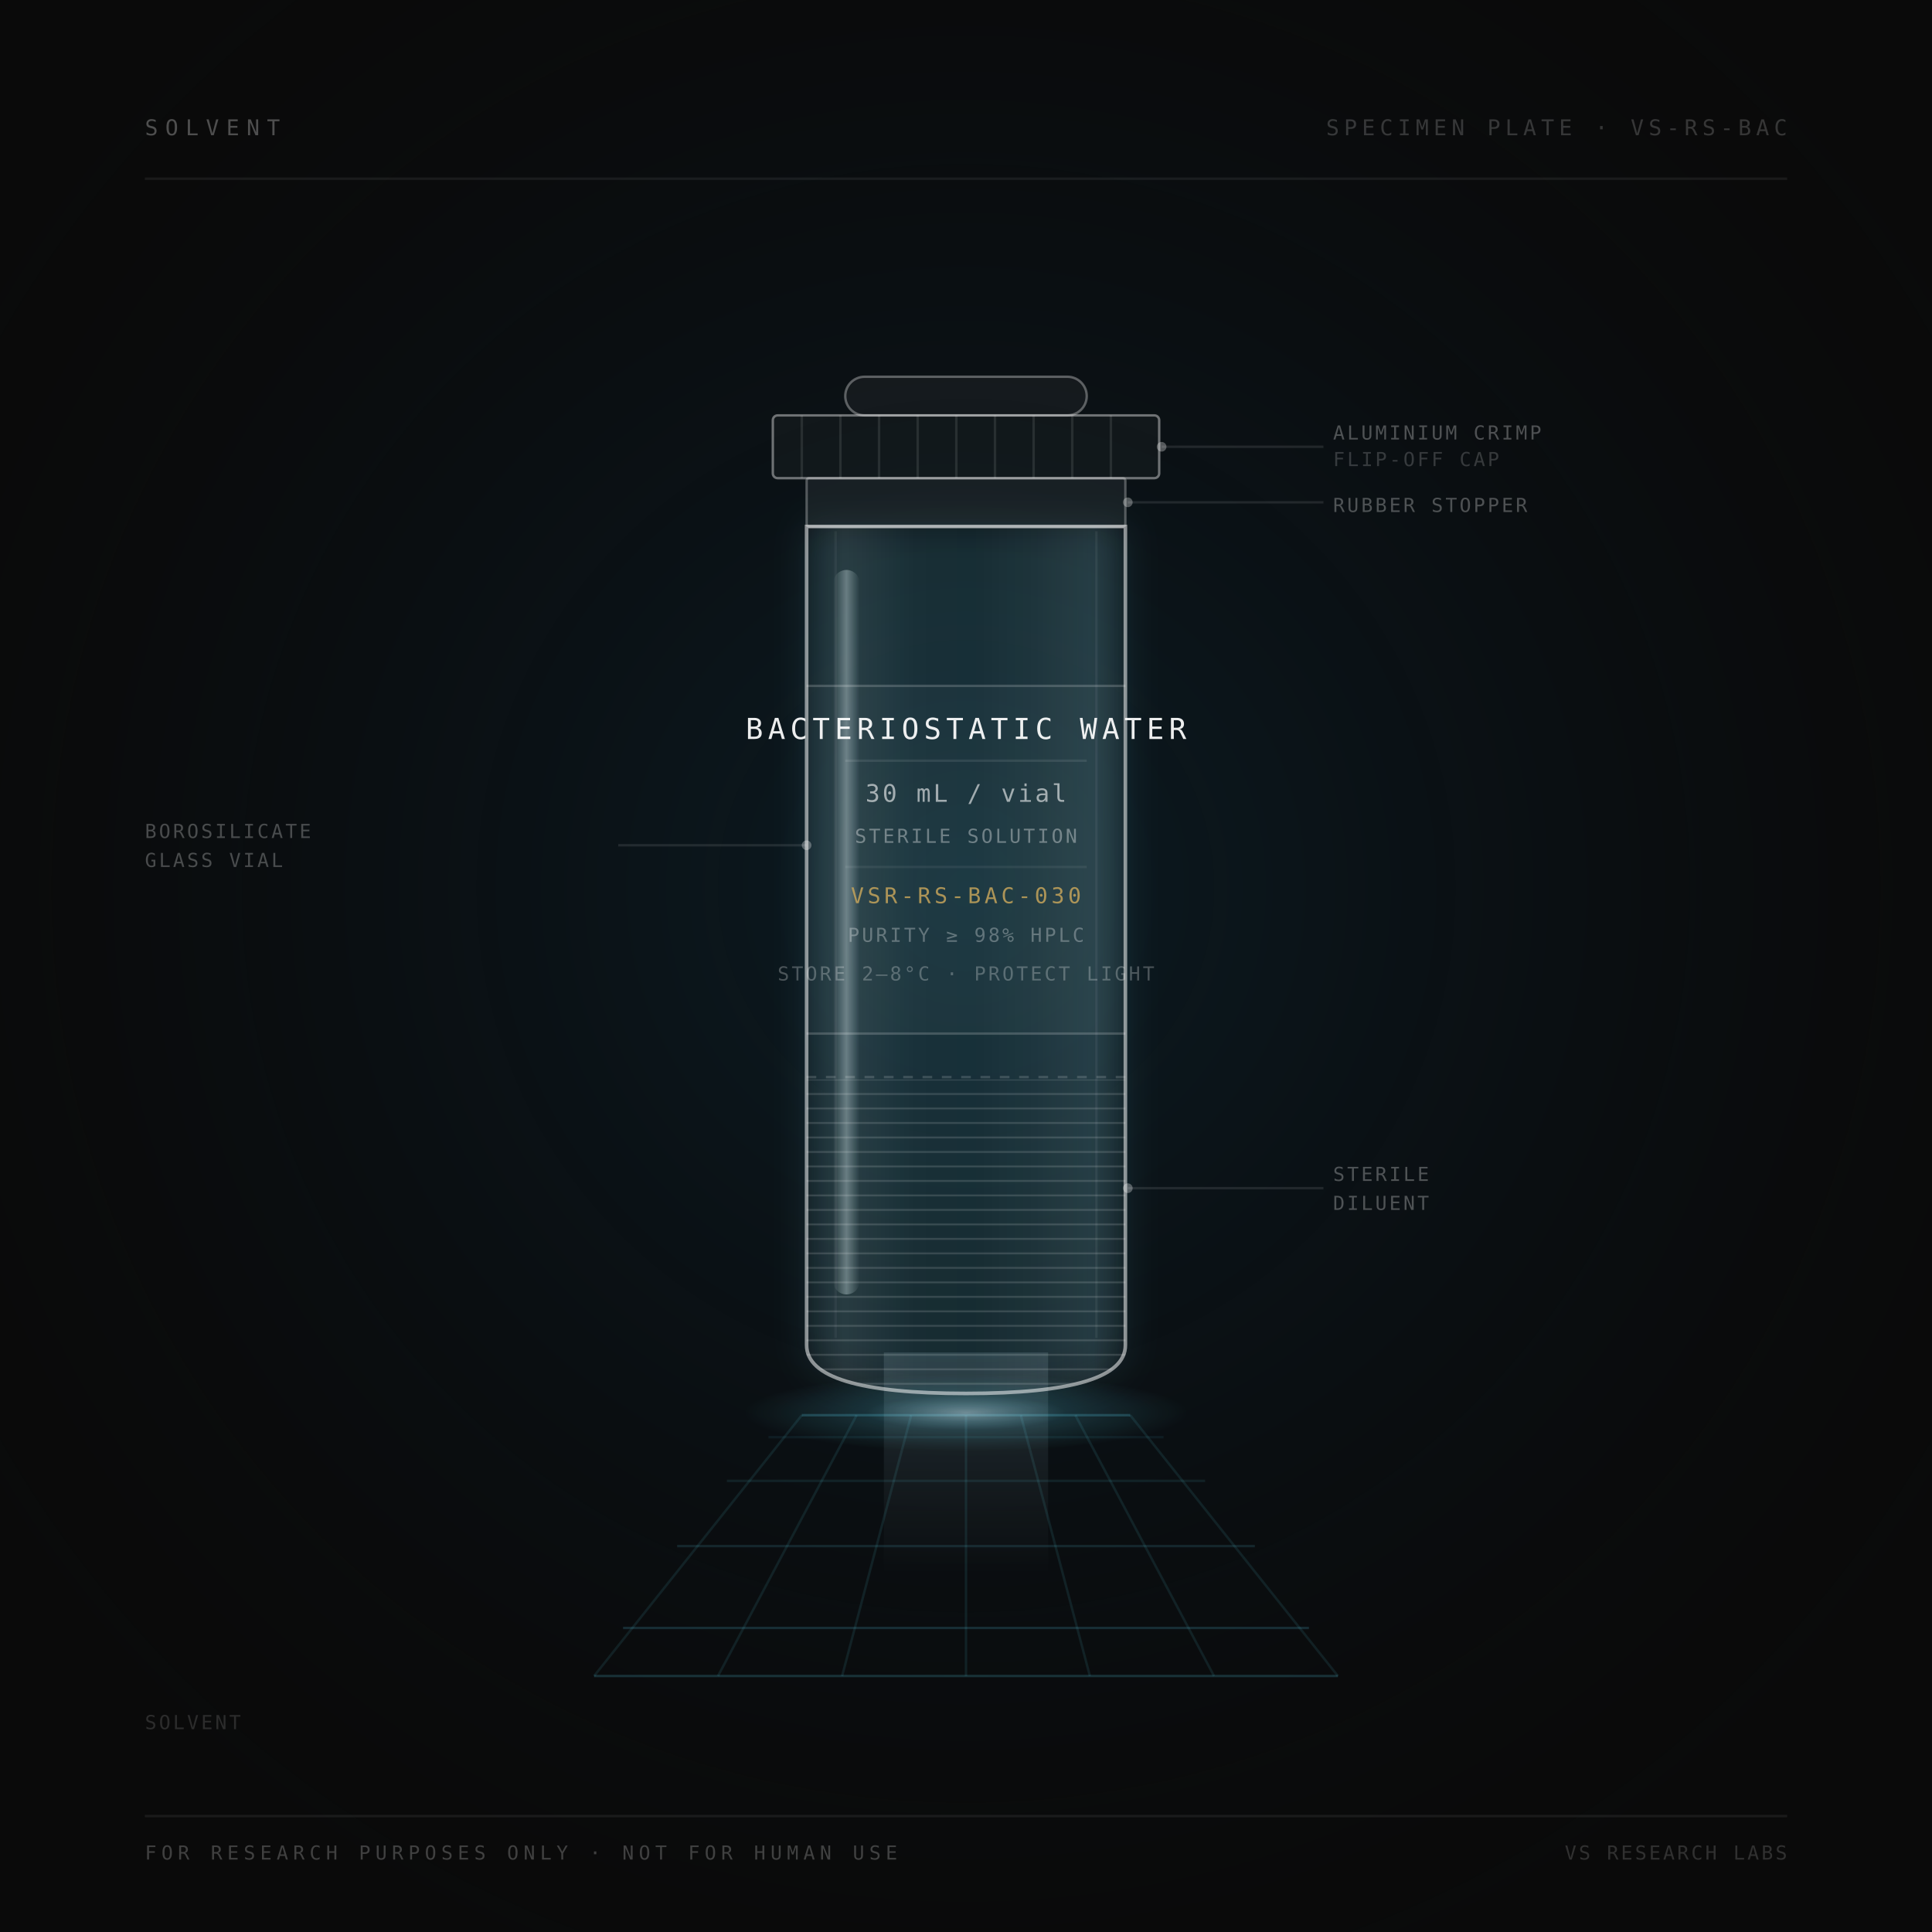
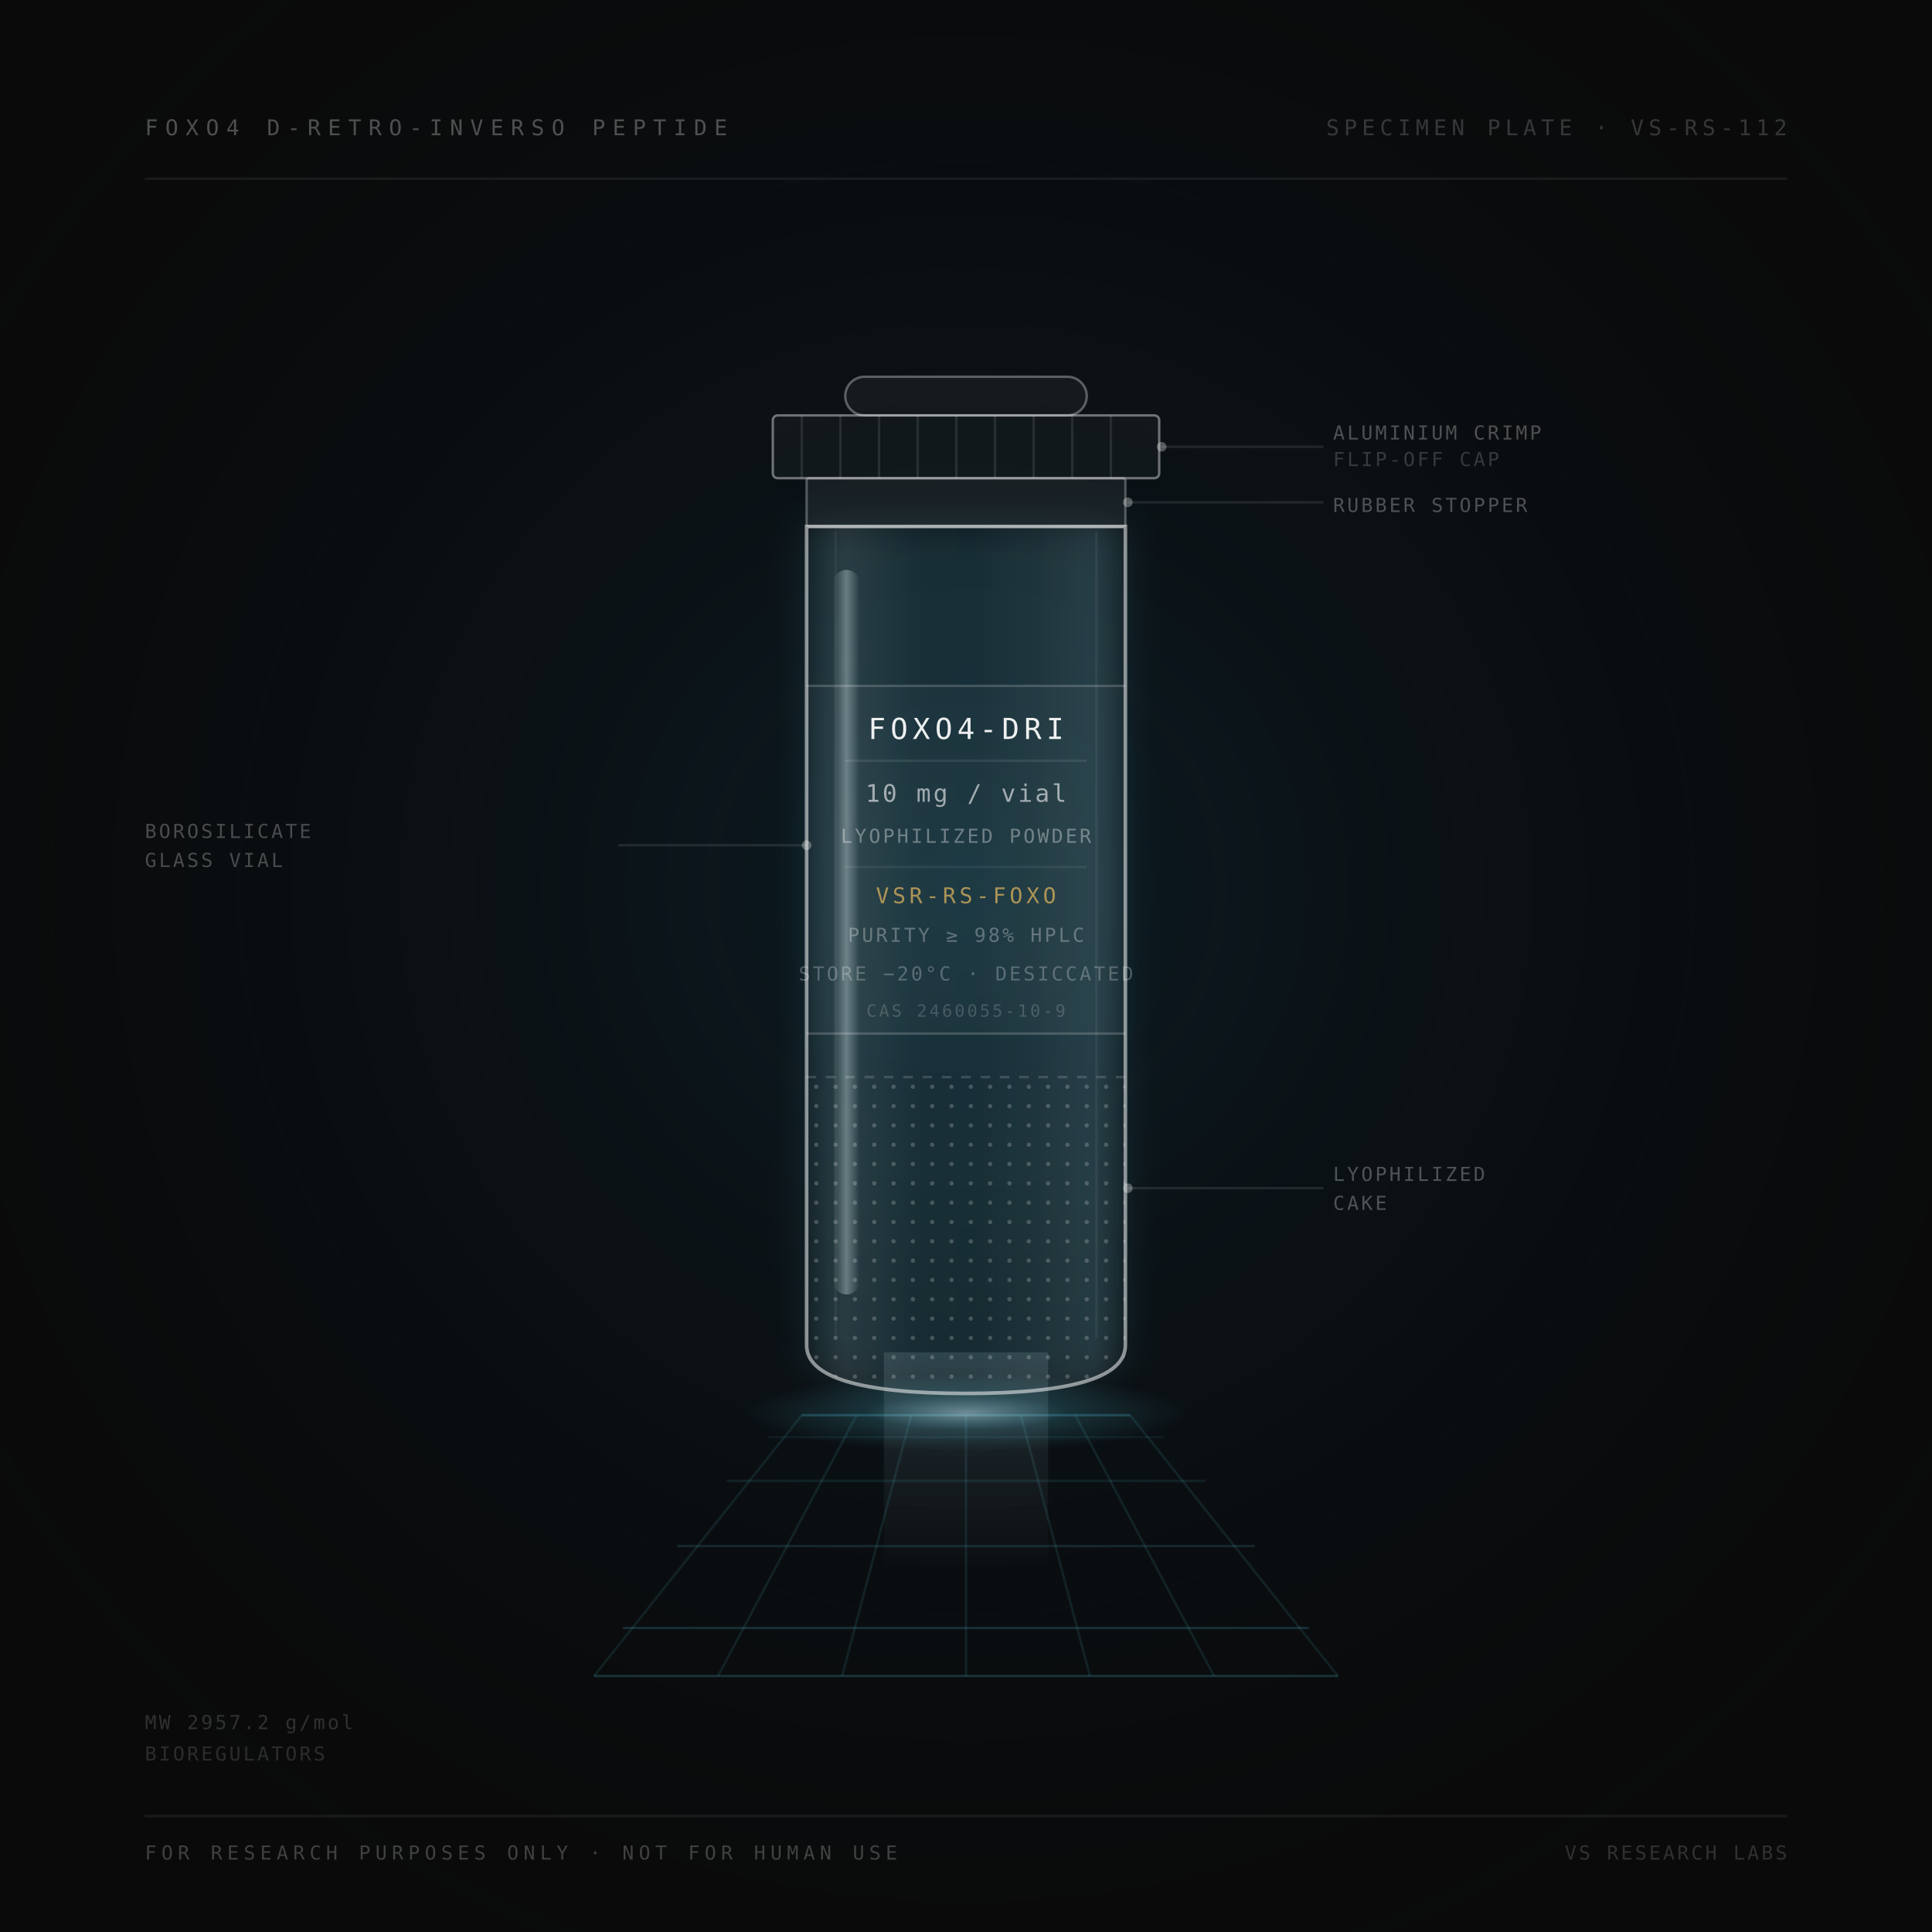
<svg xmlns="http://www.w3.org/2000/svg" viewBox="0 0 800 800">
  <defs>
-     <pattern id="liqLines" width="8" height="6" patternUnits="userSpaceOnUse">
-       <line x1="0" y1="3" x2="8" y2="3" stroke="rgba(255,255,255,0.14)" stroke-width="0.8" />
+     <pattern id="lyoDots" width="8" height="8" patternUnits="userSpaceOnUse">
+       <circle cx="2" cy="2" r="0.9" fill="rgba(255,255,255,0.2)" />
    </pattern>
    <clipPath id="vialFill">
      <path d="M333 446 L333 557 Q333 576 400 576 Q467 576 467 557 L467 446 Z" />
    </clipPath>
    <radialGradient id="bgDepth" cx="0.5" cy="0.46" r="0.62">
      <stop offset="0" stop-color="#0e2a38" stop-opacity="0.55" />
      <stop offset="0.55" stop-color="#0a1822" stop-opacity="0.28" />
      <stop offset="1" stop-color="#0a0a0a" stop-opacity="0" />
    </radialGradient>
    <radialGradient id="floorPool" cx="0.5" cy="0.5" r="0.5">
      <stop offset="0" stop-color="#bfeffd" stop-opacity="0.5" />
      <stop offset="0.45" stop-color="#5EDDF6" stop-opacity="0.16" />
      <stop offset="1" stop-color="#5EDDF6" stop-opacity="0" />
    </radialGradient>
    <linearGradient id="glassBody" x1="0" y1="0" x2="1" y2="0">
      <stop offset="0" stop-color="#ffffff" stop-opacity="0.02" />
      <stop offset="0.12" stop-color="#ffffff" stop-opacity="0.085" />
      <stop offset="0.34" stop-color="#ffffff" stop-opacity="0.015" />
      <stop offset="0.52" stop-color="#ffffff" stop-opacity="0.008" />
      <stop offset="0.72" stop-color="#ffffff" stop-opacity="0.04" />
      <stop offset="0.9" stop-color="#cdeefb" stop-opacity="0.09" />
      <stop offset="1" stop-color="#ffffff" stop-opacity="0.02" />
    </linearGradient>
    <linearGradient id="spec" x1="0" y1="0" x2="1" y2="0">
      <stop offset="0" stop-color="#eafdff" stop-opacity="0" />
      <stop offset="0.5" stop-color="#eafdff" stop-opacity="0.55" />
      <stop offset="1" stop-color="#eafdff" stop-opacity="0" />
    </linearGradient>
    <linearGradient id="reflFade" x1="0" y1="0" x2="0" y2="1">
      <stop offset="0" stop-color="#cdeefb" stop-opacity="0.13" />
      <stop offset="1" stop-color="#cdeefb" stop-opacity="0" />
    </linearGradient>
    <filter id="vglow" x="-60%" y="-60%" width="220%" height="220%">
      <feGaussianBlur stdDeviation="7" />
    </filter>
  </defs>
  <rect width="800" height="800" fill="#0a0a0a" />
  <rect width="800" height="800" fill="url(#bgDepth)" />
  <line x1="60" y1="74" x2="740" y2="74" stroke="rgba(255,255,255,0.07)" stroke-width="1" />
-   <text x="60" y="56" font-family="monospace" font-size="9" fill="rgba(255,255,255,0.28)" letter-spacing="3">SOLVENT</text>
-   <text x="740" y="56" font-family="monospace" font-size="9" fill="rgba(255,255,255,0.18)" letter-spacing="2" text-anchor="end">SPECIMEN PLATE · VS-RS-BAC</text>
+   <text x="60" y="56" font-family="monospace" font-size="9" fill="rgba(255,255,255,0.28)" letter-spacing="3">FOXO4 D-RETRO-INVERSO PEPTIDE</text>
+   <text x="740" y="56" font-family="monospace" font-size="9" fill="rgba(255,255,255,0.18)" letter-spacing="2" text-anchor="end">SPECIMEN PLATE · VS-RS-112</text>
  <g class="pad">
    <line x1="332" y1="586" x2="468" y2="586" stroke="#5EDDF6" stroke-opacity="0.22" stroke-width="1" />
    <line x1="332.0" y1="586" x2="246.0" y2="694" stroke="#5EDDF6" stroke-opacity="0.10" stroke-width="1" />
    <line x1="354.7" y1="586" x2="297.3" y2="694" stroke="#5EDDF6" stroke-opacity="0.10" stroke-width="1" />
    <line x1="377.3" y1="586" x2="348.7" y2="694" stroke="#5EDDF6" stroke-opacity="0.10" stroke-width="1" />
    <line x1="400.0" y1="586" x2="400.0" y2="694" stroke="#5EDDF6" stroke-opacity="0.10" stroke-width="1" />
    <line x1="422.7" y1="586" x2="451.3" y2="694" stroke="#5EDDF6" stroke-opacity="0.10" stroke-width="1" />
    <line x1="445.3" y1="586" x2="502.7" y2="694" stroke="#5EDDF6" stroke-opacity="0.10" stroke-width="1" />
    <line x1="468.0" y1="586" x2="554.0" y2="694" stroke="#5EDDF6" stroke-opacity="0.10" stroke-width="1" />
    <line x1="318.2" y1="595.1" x2="481.8" y2="595.1" stroke="#5EDDF6" stroke-opacity="0.071" stroke-width="1" />
    <line x1="301.0" y1="613.2" x2="499.0" y2="613.2" stroke="#5EDDF6" stroke-opacity="0.097" stroke-width="1" />
    <line x1="280.4" y1="640.2" x2="519.6" y2="640.2" stroke="#5EDDF6" stroke-opacity="0.128" stroke-width="1" />
    <line x1="258.0" y1="674.1" x2="542.0" y2="674.1" stroke="#5EDDF6" stroke-opacity="0.162" stroke-width="1" />
    <line x1="246.0" y1="694.0" x2="554.0" y2="694.0" stroke="#5EDDF6" stroke-opacity="0.180" stroke-width="1" />
  </g>
  <path d="M334 218 L334 557 Q334 577 400 577 Q466 577 466 557 L466 218 Z" fill="#5EDDF6" opacity="0.12" filter="url(#vglow)" />
  <ellipse cx="400" cy="585" rx="92" ry="16" fill="url(#floorPool)" />
  <rect x="366" y="560" width="68" height="92" fill="url(#reflFade)" />
  <rect x="350" y="156" width="100" height="16" rx="8" fill="rgba(255,255,255,0.04)" stroke="rgba(255,255,255,0.32)" stroke-width="1" />
  <rect x="320" y="172" width="160" height="26" rx="2" fill="rgba(255,255,255,0.03)" stroke="rgba(255,255,255,0.4)" stroke-width="1" />
  <line x1="332" y1="172" x2="332" y2="198" stroke="rgba(255,255,255,0.1)" stroke-width="1" />
  <line x1="348" y1="172" x2="348" y2="198" stroke="rgba(255,255,255,0.1)" stroke-width="1" />
  <line x1="364" y1="172" x2="364" y2="198" stroke="rgba(255,255,255,0.1)" stroke-width="1" />
  <line x1="380" y1="172" x2="380" y2="198" stroke="rgba(255,255,255,0.1)" stroke-width="1" />
  <line x1="396" y1="172" x2="396" y2="198" stroke="rgba(255,255,255,0.1)" stroke-width="1" />
  <line x1="412" y1="172" x2="412" y2="198" stroke="rgba(255,255,255,0.1)" stroke-width="1" />
  <line x1="428" y1="172" x2="428" y2="198" stroke="rgba(255,255,255,0.1)" stroke-width="1" />
  <line x1="444" y1="172" x2="444" y2="198" stroke="rgba(255,255,255,0.1)" stroke-width="1" />
  <line x1="460" y1="172" x2="460" y2="198" stroke="rgba(255,255,255,0.1)" stroke-width="1" />
  <rect x="334" y="198" width="132" height="20" rx="1" fill="rgba(255,255,255,0.06)" stroke="rgba(255,255,255,0.28)" stroke-width="1" />
  <path d="M334 218 L334 557 Q334 577 400 577 Q466 577 466 557 L466 218 Z" fill="url(#glassBody)" stroke="rgba(255,255,255,0.52)" stroke-width="1.5" />
  <rect x="345" y="236" width="11" height="300" rx="5.5" fill="url(#spec)" opacity="0.6" />
  <line x1="346" y1="220" x2="346" y2="554" stroke="rgba(255,255,255,0.05)" stroke-width="1" />
  <line x1="454" y1="220" x2="454" y2="554" stroke="rgba(255,255,255,0.06)" stroke-width="1" />
  <line x1="334" y1="446" x2="466" y2="446" stroke="rgba(255,255,255,0.16)" stroke-width="1" stroke-dasharray="4,4" />
-   <rect x="334" y="447" width="132" height="128" fill="url(#liqLines)" clip-path="url(#vialFill)" />
+   <rect x="334" y="447" width="132" height="128" fill="url(#lyoDots)" clip-path="url(#vialFill)" />
  <rect x="334" y="284" width="132" height="144" fill="rgba(255,255,255,0.025)" />
  <line x1="334" y1="284" x2="466" y2="284" stroke="rgba(255,255,255,0.18)" stroke-width="1" />
  <line x1="334" y1="428" x2="466" y2="428" stroke="rgba(255,255,255,0.18)" stroke-width="1" />
-   <text x="400" y="306" font-family="monospace" font-size="12" font-weight="500" fill="rgba(255,255,255,0.92)" letter-spacing="2" text-anchor="middle">BACTERIOSTATIC WATER</text>
+   <text x="400" y="306" font-family="monospace" font-size="12" font-weight="500" fill="rgba(255,255,255,0.92)" letter-spacing="2" text-anchor="middle">FOXO4-DRI</text>
  <line x1="350" y1="315" x2="450" y2="315" stroke="rgba(255,255,255,0.09)" stroke-width="1" />
-   <text x="400" y="332" font-family="monospace" font-size="10" fill="rgba(255,255,255,0.58)" letter-spacing="1" text-anchor="middle">30 mL / vial</text>
-   <text x="400" y="349" font-family="monospace" font-size="8" fill="rgba(255,255,255,0.36)" letter-spacing="1" text-anchor="middle">STERILE SOLUTION</text>
+   <text x="400" y="332" font-family="monospace" font-size="10" fill="rgba(255,255,255,0.58)" letter-spacing="1" text-anchor="middle">10 mg / vial</text>
+   <text x="400" y="349" font-family="monospace" font-size="8" fill="rgba(255,255,255,0.36)" letter-spacing="1" text-anchor="middle">LYOPHILIZED POWDER</text>
  <line x1="350" y1="359" x2="450" y2="359" stroke="rgba(255,255,255,0.07)" stroke-width="1" />
-   <text x="400" y="374" font-family="monospace" font-size="9" fill="#C4A35A" letter-spacing="1.5" text-anchor="middle" opacity="0.85">VSR-RS-BAC-030</text>
+   <text x="400" y="374" font-family="monospace" font-size="9" fill="#C4A35A" letter-spacing="1.5" text-anchor="middle" opacity="0.85">VSR-RS-FOXO</text>
  <text x="400" y="390" font-family="monospace" font-size="8" fill="rgba(255,255,255,0.3)" letter-spacing="1" text-anchor="middle">PURITY ≥ 98% HPLC</text>
-   <text x="400" y="406" font-family="monospace" font-size="8" fill="rgba(255,255,255,0.26)" letter-spacing="1" text-anchor="middle">STORE 2–8°C · PROTECT LIGHT</text>
+   <text x="400" y="406" font-family="monospace" font-size="8" fill="rgba(255,255,255,0.26)" letter-spacing="1" text-anchor="middle">STORE −20°C · DESICCATED</text>
+   <text x="400" y="421" font-family="monospace" font-size="7" fill="rgba(255,255,255,0.18)" letter-spacing="1" text-anchor="middle">CAS 2460055-10-9</text>
  <line x1="481" y1="185" x2="548" y2="185" stroke="rgba(255,255,255,0.1)" stroke-width="1" />
  <circle cx="481" cy="185" r="2" fill="rgba(255,255,255,0.3)" />
  <text x="552" y="182" font-family="monospace" font-size="8" fill="rgba(255,255,255,0.28)" letter-spacing="1">ALUMINIUM CRIMP</text>
  <text x="552" y="193" font-family="monospace" font-size="8" fill="rgba(255,255,255,0.18)" letter-spacing="1">FLIP-OFF CAP</text>
  <line x1="467" y1="208" x2="548" y2="208" stroke="rgba(255,255,255,0.1)" stroke-width="1" />
  <circle cx="467" cy="208" r="2" fill="rgba(255,255,255,0.3)" />
  <text x="552" y="212" font-family="monospace" font-size="8" fill="rgba(255,255,255,0.28)" letter-spacing="1">RUBBER STOPPER</text>
  <line x1="467" y1="492" x2="548" y2="492" stroke="rgba(255,255,255,0.1)" stroke-width="1" />
  <circle cx="467" cy="492" r="2" fill="rgba(255,255,255,0.3)" />
-   <text x="552" y="489" font-family="monospace" font-size="8" fill="rgba(255,255,255,0.28)" letter-spacing="1">STERILE</text>
-   <text x="552" y="501" font-family="monospace" font-size="8" fill="rgba(255,255,255,0.28)" letter-spacing="1">DILUENT</text>
+   <text x="552" y="489" font-family="monospace" font-size="8" fill="rgba(255,255,255,0.28)" letter-spacing="1">LYOPHILIZED</text>
+   <text x="552" y="501" font-family="monospace" font-size="8" fill="rgba(255,255,255,0.28)" letter-spacing="1">CAKE</text>
  <line x1="334" y1="350" x2="256" y2="350" stroke="rgba(255,255,255,0.1)" stroke-width="1" />
  <circle cx="334" cy="350" r="2" fill="rgba(255,255,255,0.3)" />
  <text x="60" y="347" font-family="monospace" font-size="8" fill="rgba(255,255,255,0.26)" letter-spacing="1">BOROSILICATE</text>
  <text x="60" y="359" font-family="monospace" font-size="8" fill="rgba(255,255,255,0.26)" letter-spacing="1">GLASS VIAL</text>
-   <text x="60" y="716" font-family="monospace" font-size="8" fill="rgba(255,255,255,0.14)" letter-spacing="1">SOLVENT</text>
+   <text x="60" y="716" font-family="monospace" font-size="8" fill="rgba(255,255,255,0.16)" letter-spacing="1">MW 2957.2 g/mol</text>
+   <text x="60" y="729" font-family="monospace" font-size="8" fill="rgba(255,255,255,0.14)" letter-spacing="1">BIOREGULATORS</text>
  <line x1="60" y1="752" x2="740" y2="752" stroke="rgba(255,255,255,0.07)" stroke-width="1" />
  <text x="60" y="770" font-family="monospace" font-size="8" fill="rgba(255,255,255,0.22)" letter-spacing="2">FOR RESEARCH PURPOSES ONLY · NOT FOR HUMAN USE</text>
  <text x="740" y="770" font-family="monospace" font-size="8" fill="rgba(255,255,255,0.16)" letter-spacing="1" text-anchor="end">VS RESEARCH LABS</text>
</svg>
